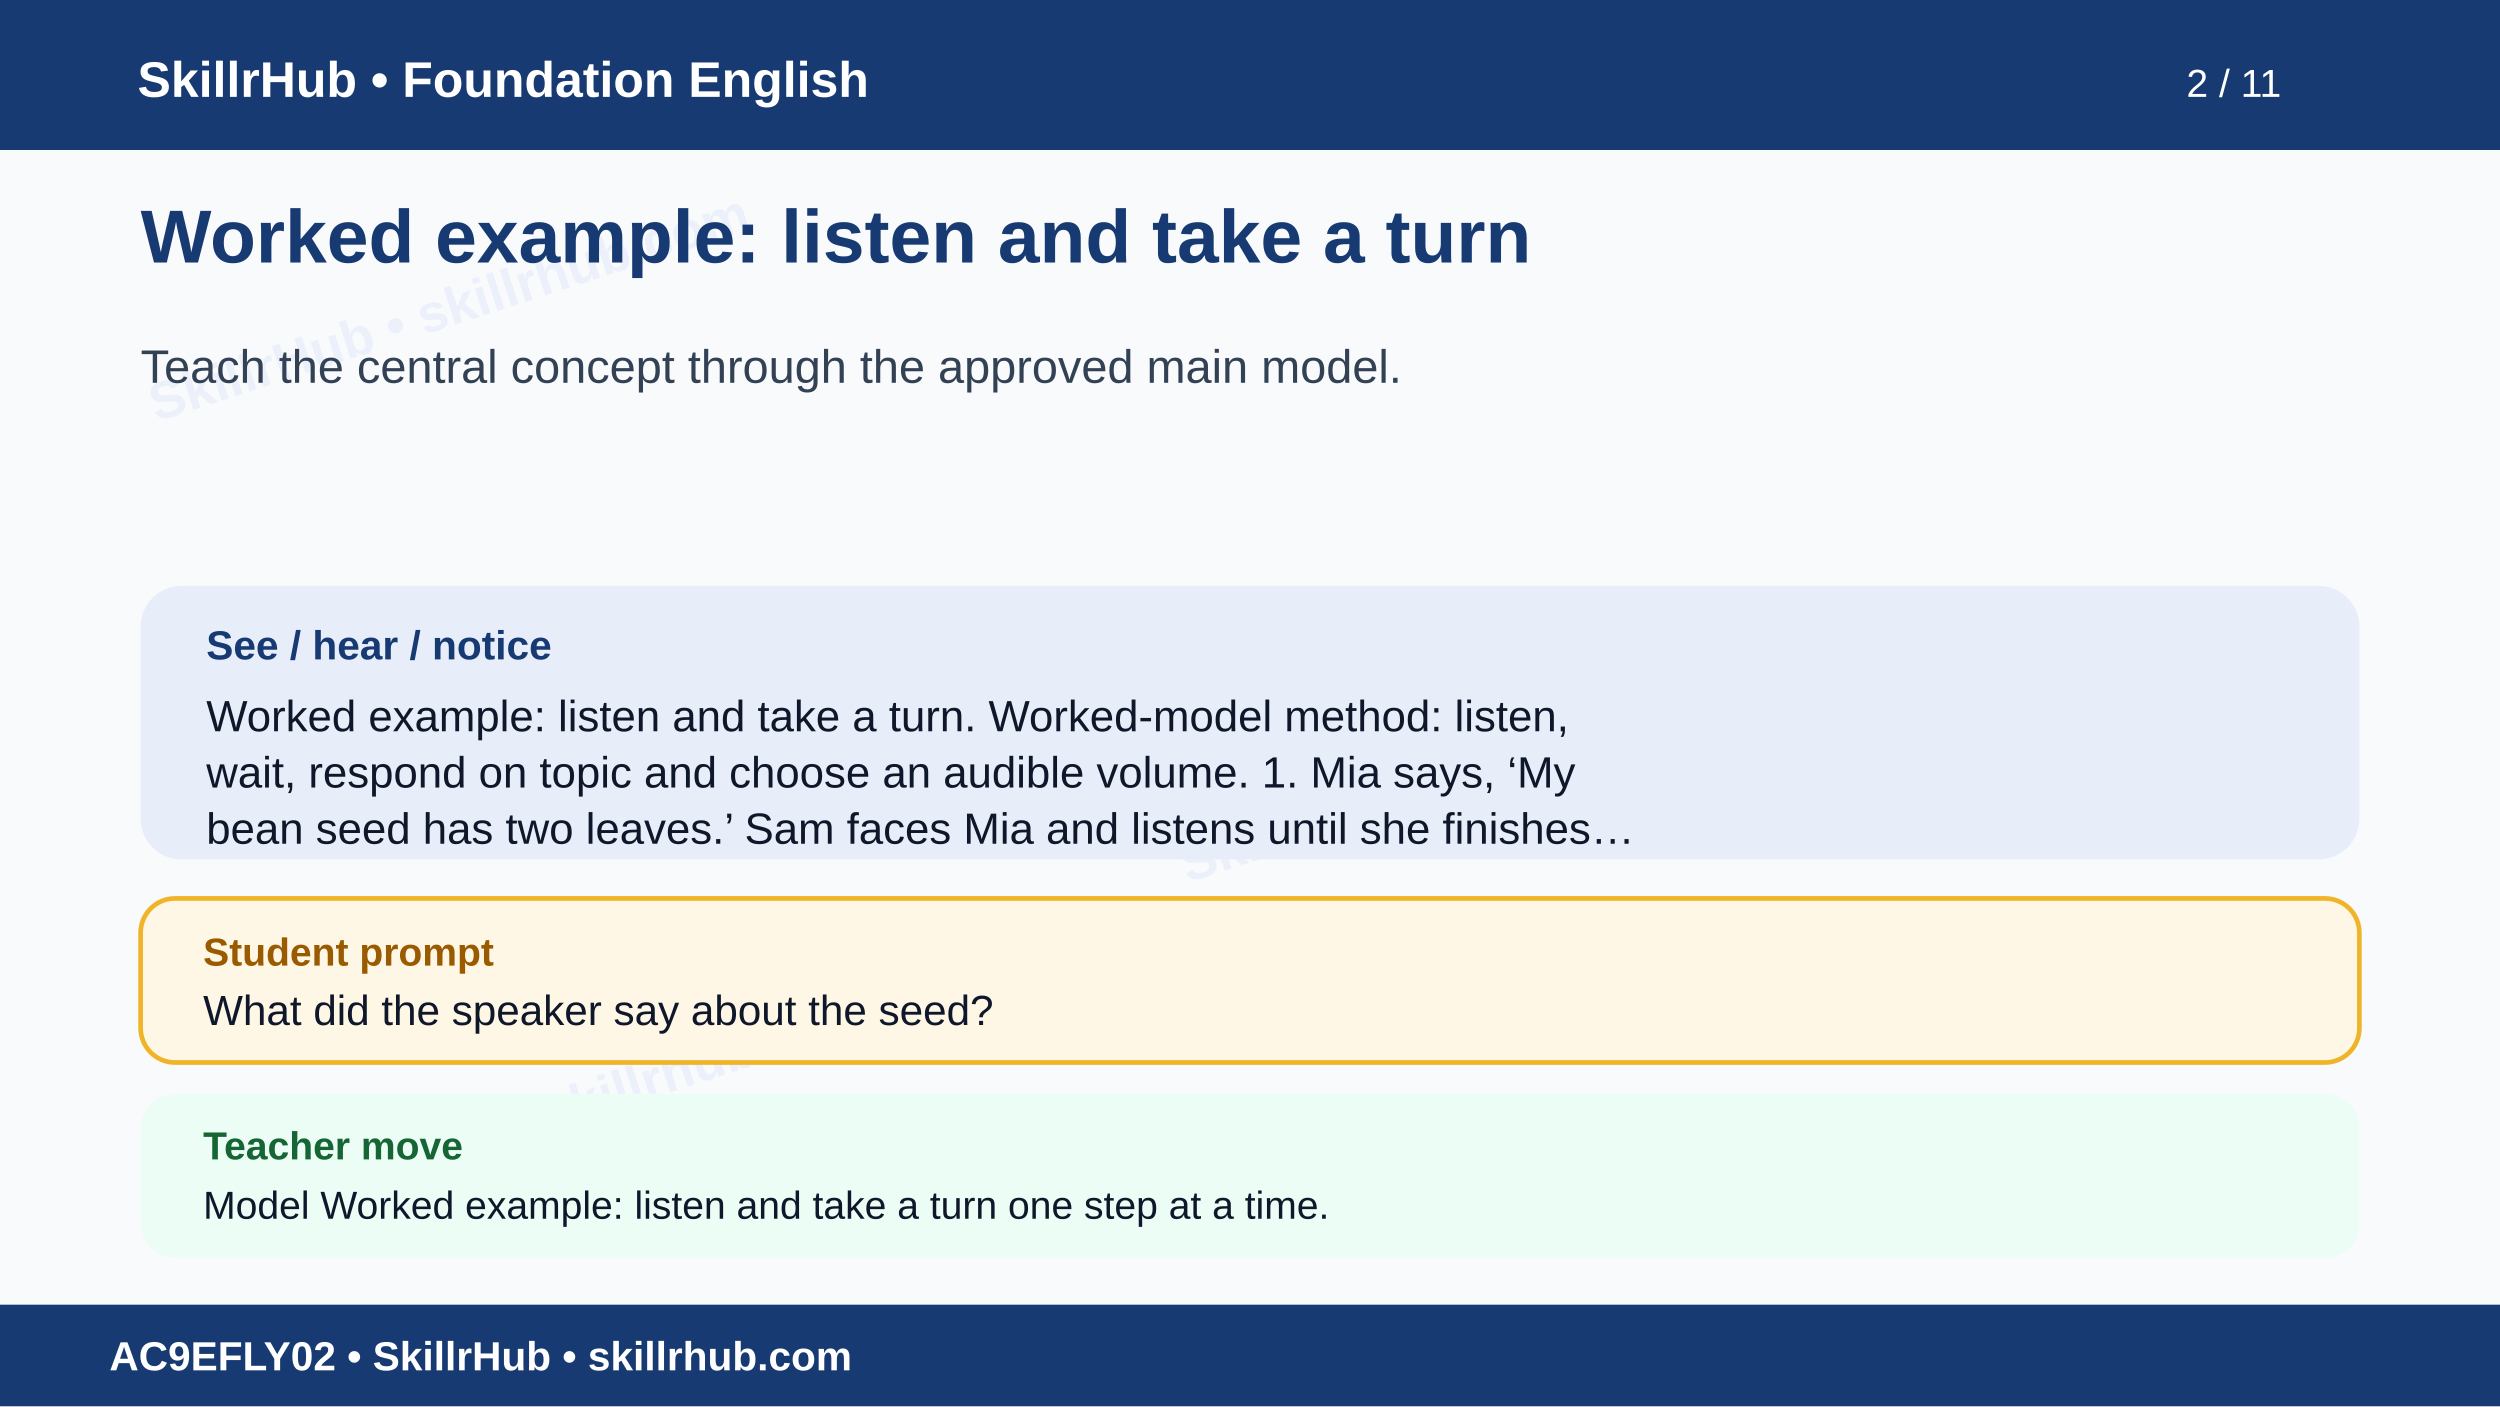
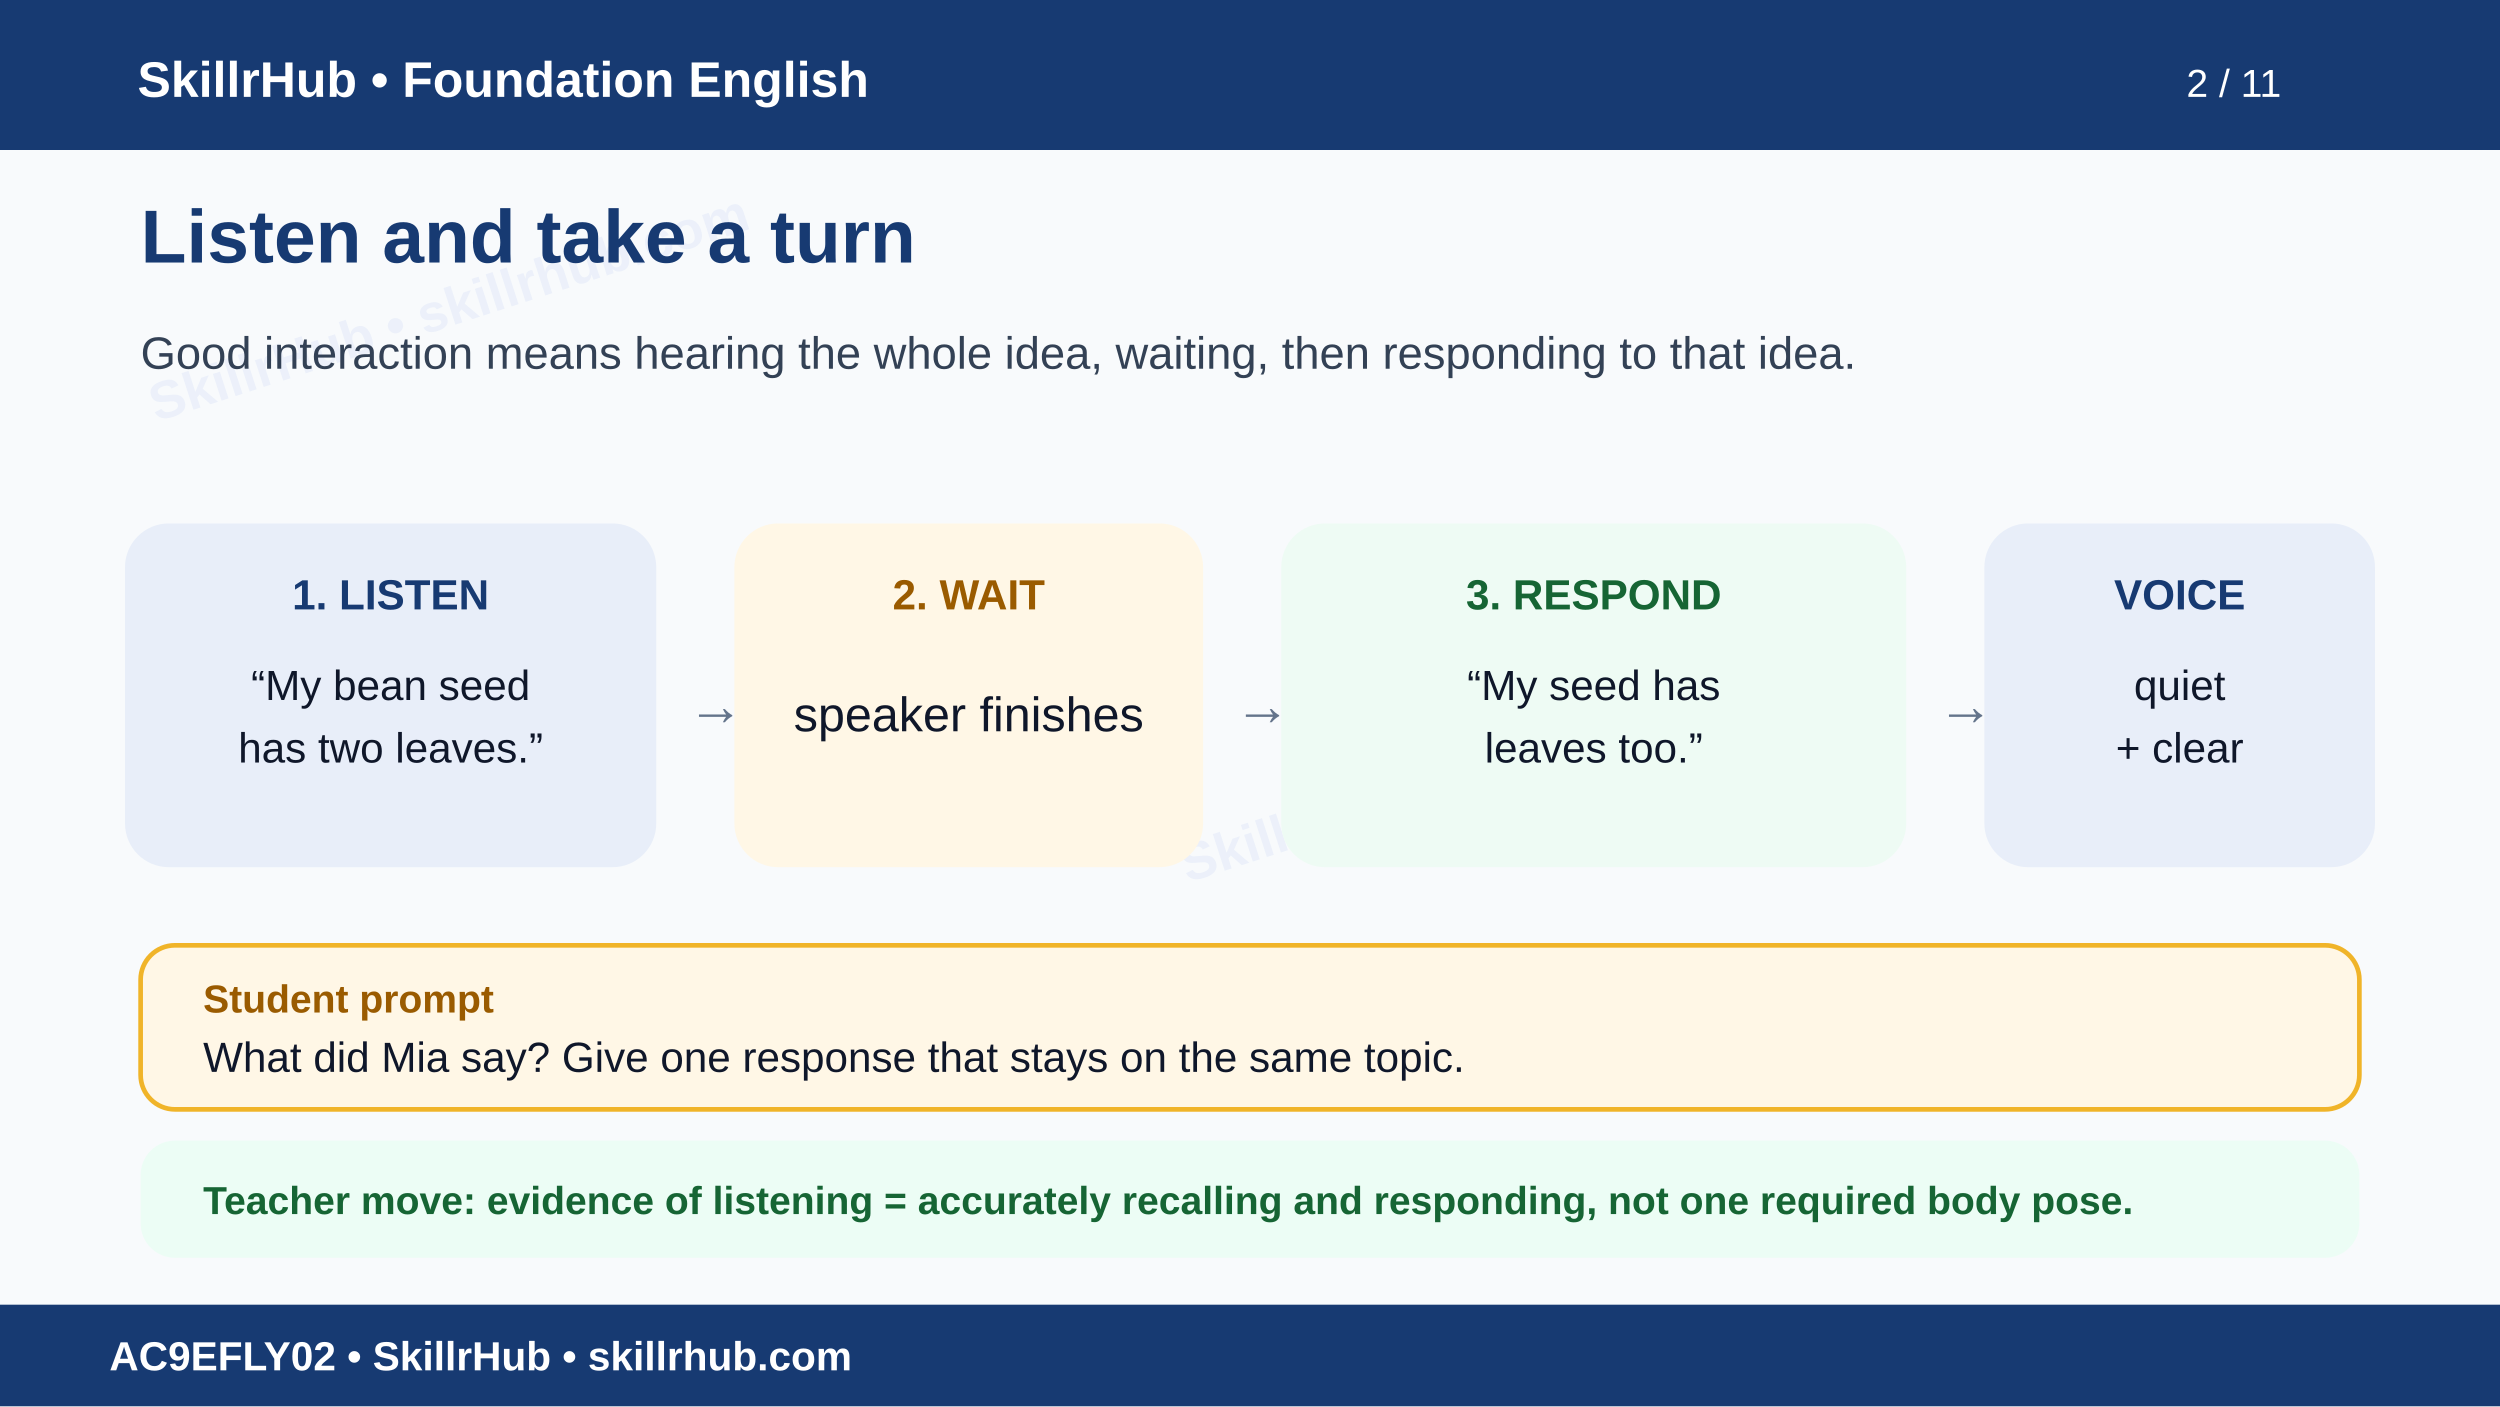
<svg xmlns="http://www.w3.org/2000/svg" width="1600" height="900" viewBox="0 0 1600 900" role="img" aria-labelledby="t d">
  <rect width="1600" height="900" fill="#f8fafc" />
  <g opacity=".055" fill="#1d4ed8" font-family="Arial" font-size="34" font-weight="700">
    <text x="100" y="270" transform="rotate(-18 100 270)">SkillrHub • skillrhub.com</text>
    <text x="760" y="565" transform="rotate(-18 760 565)">SkillrHub • skillrhub.com</text>
-     <text x="180" y="780" transform="rotate(-18 180 780)">SkillrHub • skillrhub.com</text>
  </g>
  <rect width="1600" height="96" fill="#173a72" />
  <text x="88" y="62" fill="#fff" font-family="Arial" font-size="32" font-weight="700">SkillrHub • Foundation English</text>
  <text x="1460" y="62" text-anchor="end" fill="#fff" font-family="Arial" font-size="25">2 / 11</text>
-   <text x="90" y="168" fill="#173a72" font-family="Arial,Helvetica,sans-serif" font-size="48" font-weight="700">Worked example: listen and take a turn</text>
-   <text x="90" y="245" fill="#334155" font-family="Arial,Helvetica,sans-serif" font-size="30" font-weight="400">Teach the central concept through the approved main model.</text>
-   <rect x="90" y="375" width="1420" height="175" rx="26" fill="#e8eef9" />
-   <text x="132" y="422" fill="#173a72" font-family="Arial" font-size="26" font-weight="700">See / hear / notice</text>
-   <text x="132" y="468" fill="#0f172a" font-family="Arial,Helvetica,sans-serif" font-size="28" font-weight="400">Worked example: listen and take a turn. Worked-model method: listen,</text>
-   <text x="132" y="504" fill="#0f172a" font-family="Arial,Helvetica,sans-serif" font-size="28" font-weight="400">wait, respond on topic and choose an audible volume. 1. Mia says, ‘My</text>
-   <text x="132" y="540" fill="#0f172a" font-family="Arial,Helvetica,sans-serif" font-size="28" font-weight="400">bean seed has two leaves.’ Sam faces Mia and listens until she finishes…</text>
-   <rect x="90" y="575" width="1420" height="105" rx="22" fill="#fff7e6" stroke="#f0b429" stroke-width="3" />
-   <text x="130" y="618" fill="#9a5b00" font-family="Arial" font-size="25" font-weight="700">Student prompt</text>
-   <text x="130" y="656" fill="#0f172a" font-family="Arial,Helvetica,sans-serif" font-size="27" font-weight="400">What did the speaker say about the seed?</text>
-   <rect x="90" y="700" width="1420" height="105" rx="22" fill="#ecfdf5" />
-   <text x="130" y="742" fill="#166534" font-family="Arial" font-size="25" font-weight="700">Teacher move</text>
-   <text x="130" y="780" fill="#0f172a" font-family="Arial,Helvetica,sans-serif" font-size="25" font-weight="400">Model Worked example: listen and take a turn one step at a time.</text>
+   <text x="90" y="168" fill="#173a72" font-family="Arial" font-size="48" font-weight="700">Listen and take a turn</text>
+   <text x="90" y="236" fill="#334155" font-family="Arial" font-size="29">Good interaction means hearing the whole idea, waiting, then responding to that idea.</text>
+   <g font-family="Arial">
+     <rect x="80" y="335" width="340" height="220" rx="28" fill="#e8eef9" />
+     <text x="250" y="390" text-anchor="middle" fill="#173a72" font-size="27" font-weight="700">1. LISTEN</text>
+     <text x="250" y="448" text-anchor="middle" fill="#0f172a" font-size="27">“My bean seed</text>
+     <text x="250" y="488" text-anchor="middle" fill="#0f172a" font-size="27">has two leaves.”</text>
+     <rect x="470" y="335" width="300" height="220" rx="28" fill="#fff7e6" />
+     <text x="620" y="390" text-anchor="middle" fill="#9a5b00" font-size="27" font-weight="700">2. WAIT</text>
+     <text x="620" y="468" text-anchor="middle" fill="#0f172a" font-size="31">speaker finishes</text>
+     <rect x="820" y="335" width="400" height="220" rx="28" fill="#eefbf4" />
+     <text x="1020" y="390" text-anchor="middle" fill="#166534" font-size="27" font-weight="700">3. RESPOND</text>
+     <text x="1020" y="448" text-anchor="middle" fill="#0f172a" font-size="27">“My seed has</text>
+     <text x="1020" y="488" text-anchor="middle" fill="#0f172a" font-size="27">leaves too.”</text>
+     <rect x="1270" y="335" width="250" height="220" rx="28" fill="#e8eef9" />
+     <text x="1395" y="390" text-anchor="middle" fill="#173a72" font-size="27" font-weight="700">VOICE</text>
+     <text x="1395" y="448" text-anchor="middle" fill="#0f172a" font-size="27">quiet</text>
+     <text x="1395" y="488" text-anchor="middle" fill="#0f172a" font-size="27">+ clear</text>
+     <text x="440" y="464" fill="#64748b" font-size="36">→</text>
+     <text x="790" y="464" fill="#64748b" font-size="36">→</text>
+     <text x="1240" y="464" fill="#64748b" font-size="36">→</text>
+   </g>
+   <rect x="90" y="605" width="1420" height="105" rx="22" fill="#fff7e6" stroke="#f0b429" stroke-width="3" />
+   <text x="130" y="648" fill="#9a5b00" font-family="Arial" font-size="25" font-weight="700">Student prompt</text>
+   <text x="130" y="686" fill="#0f172a" font-family="Arial" font-size="27">What did Mia say? Give one response that stays on the same topic.</text>
+   <rect x="90" y="730" width="1420" height="75" rx="22" fill="#ecfdf5" />
+   <text x="130" y="777" fill="#166534" font-family="Arial" font-size="25" font-weight="700">Teacher move: evidence of listening = accurately recalling and responding, not one required body pose.</text>
  <rect y="835" width="1600" height="65" fill="#173a72" />
  <text x="70" y="877" fill="#fff" font-family="Arial" font-size="26" font-weight="700">AC9EFLY02 • SkillrHub • skillrhub.com</text>
</svg>
